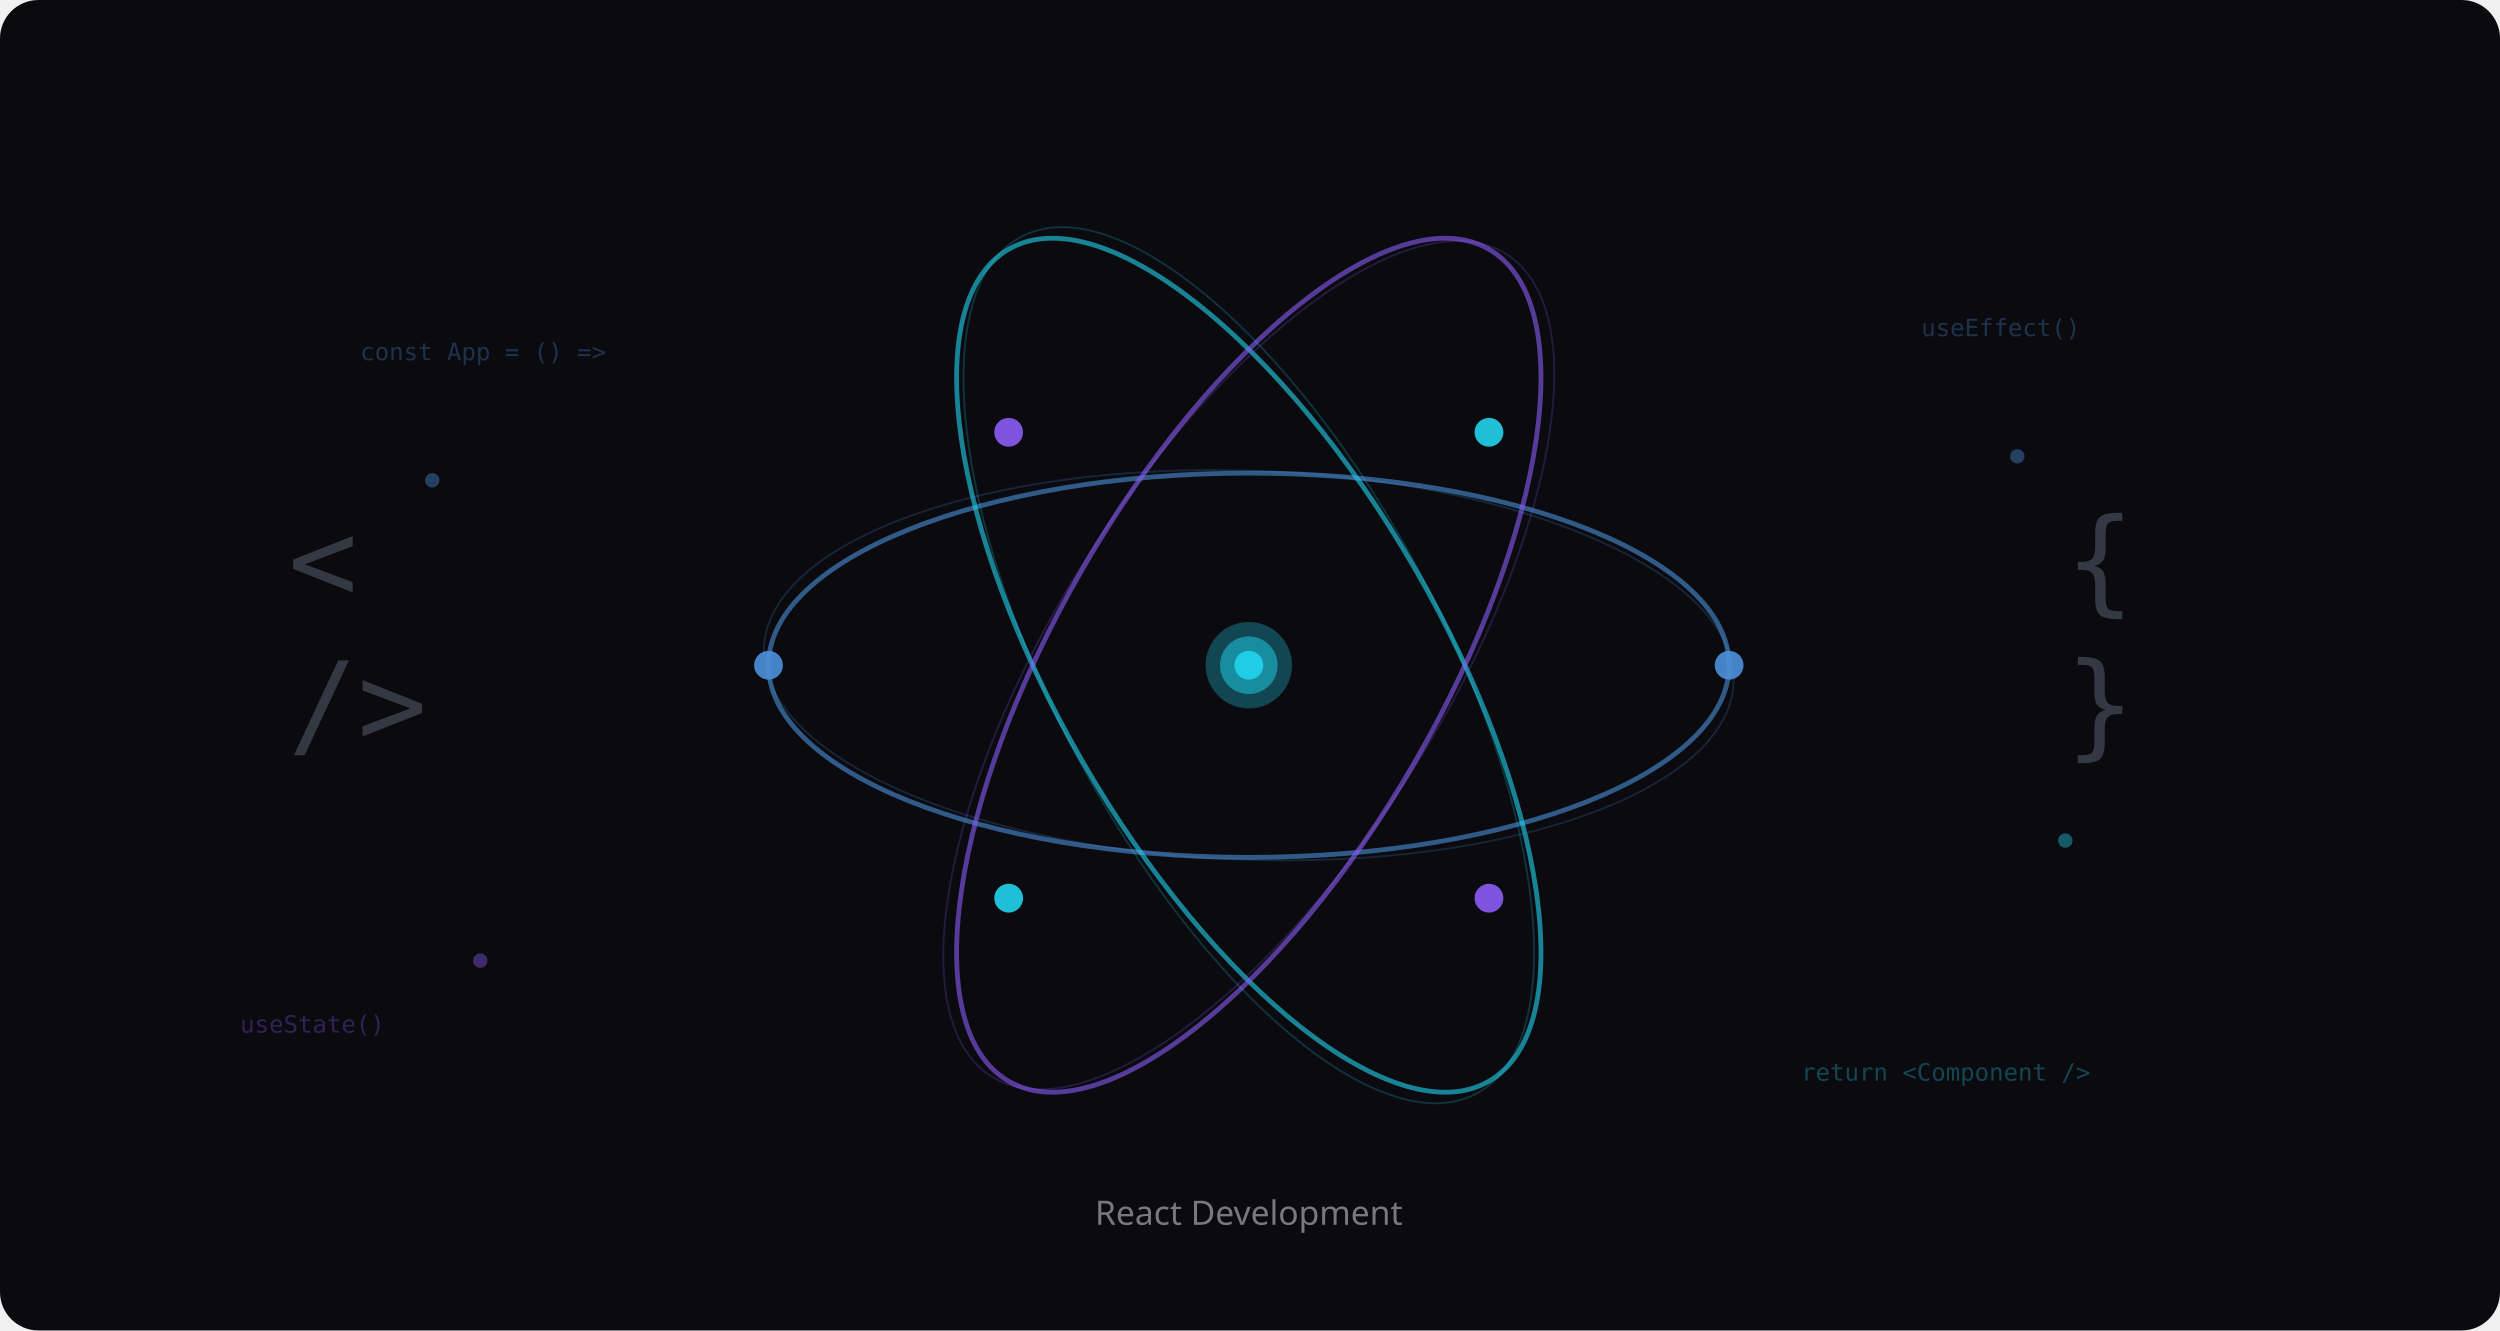
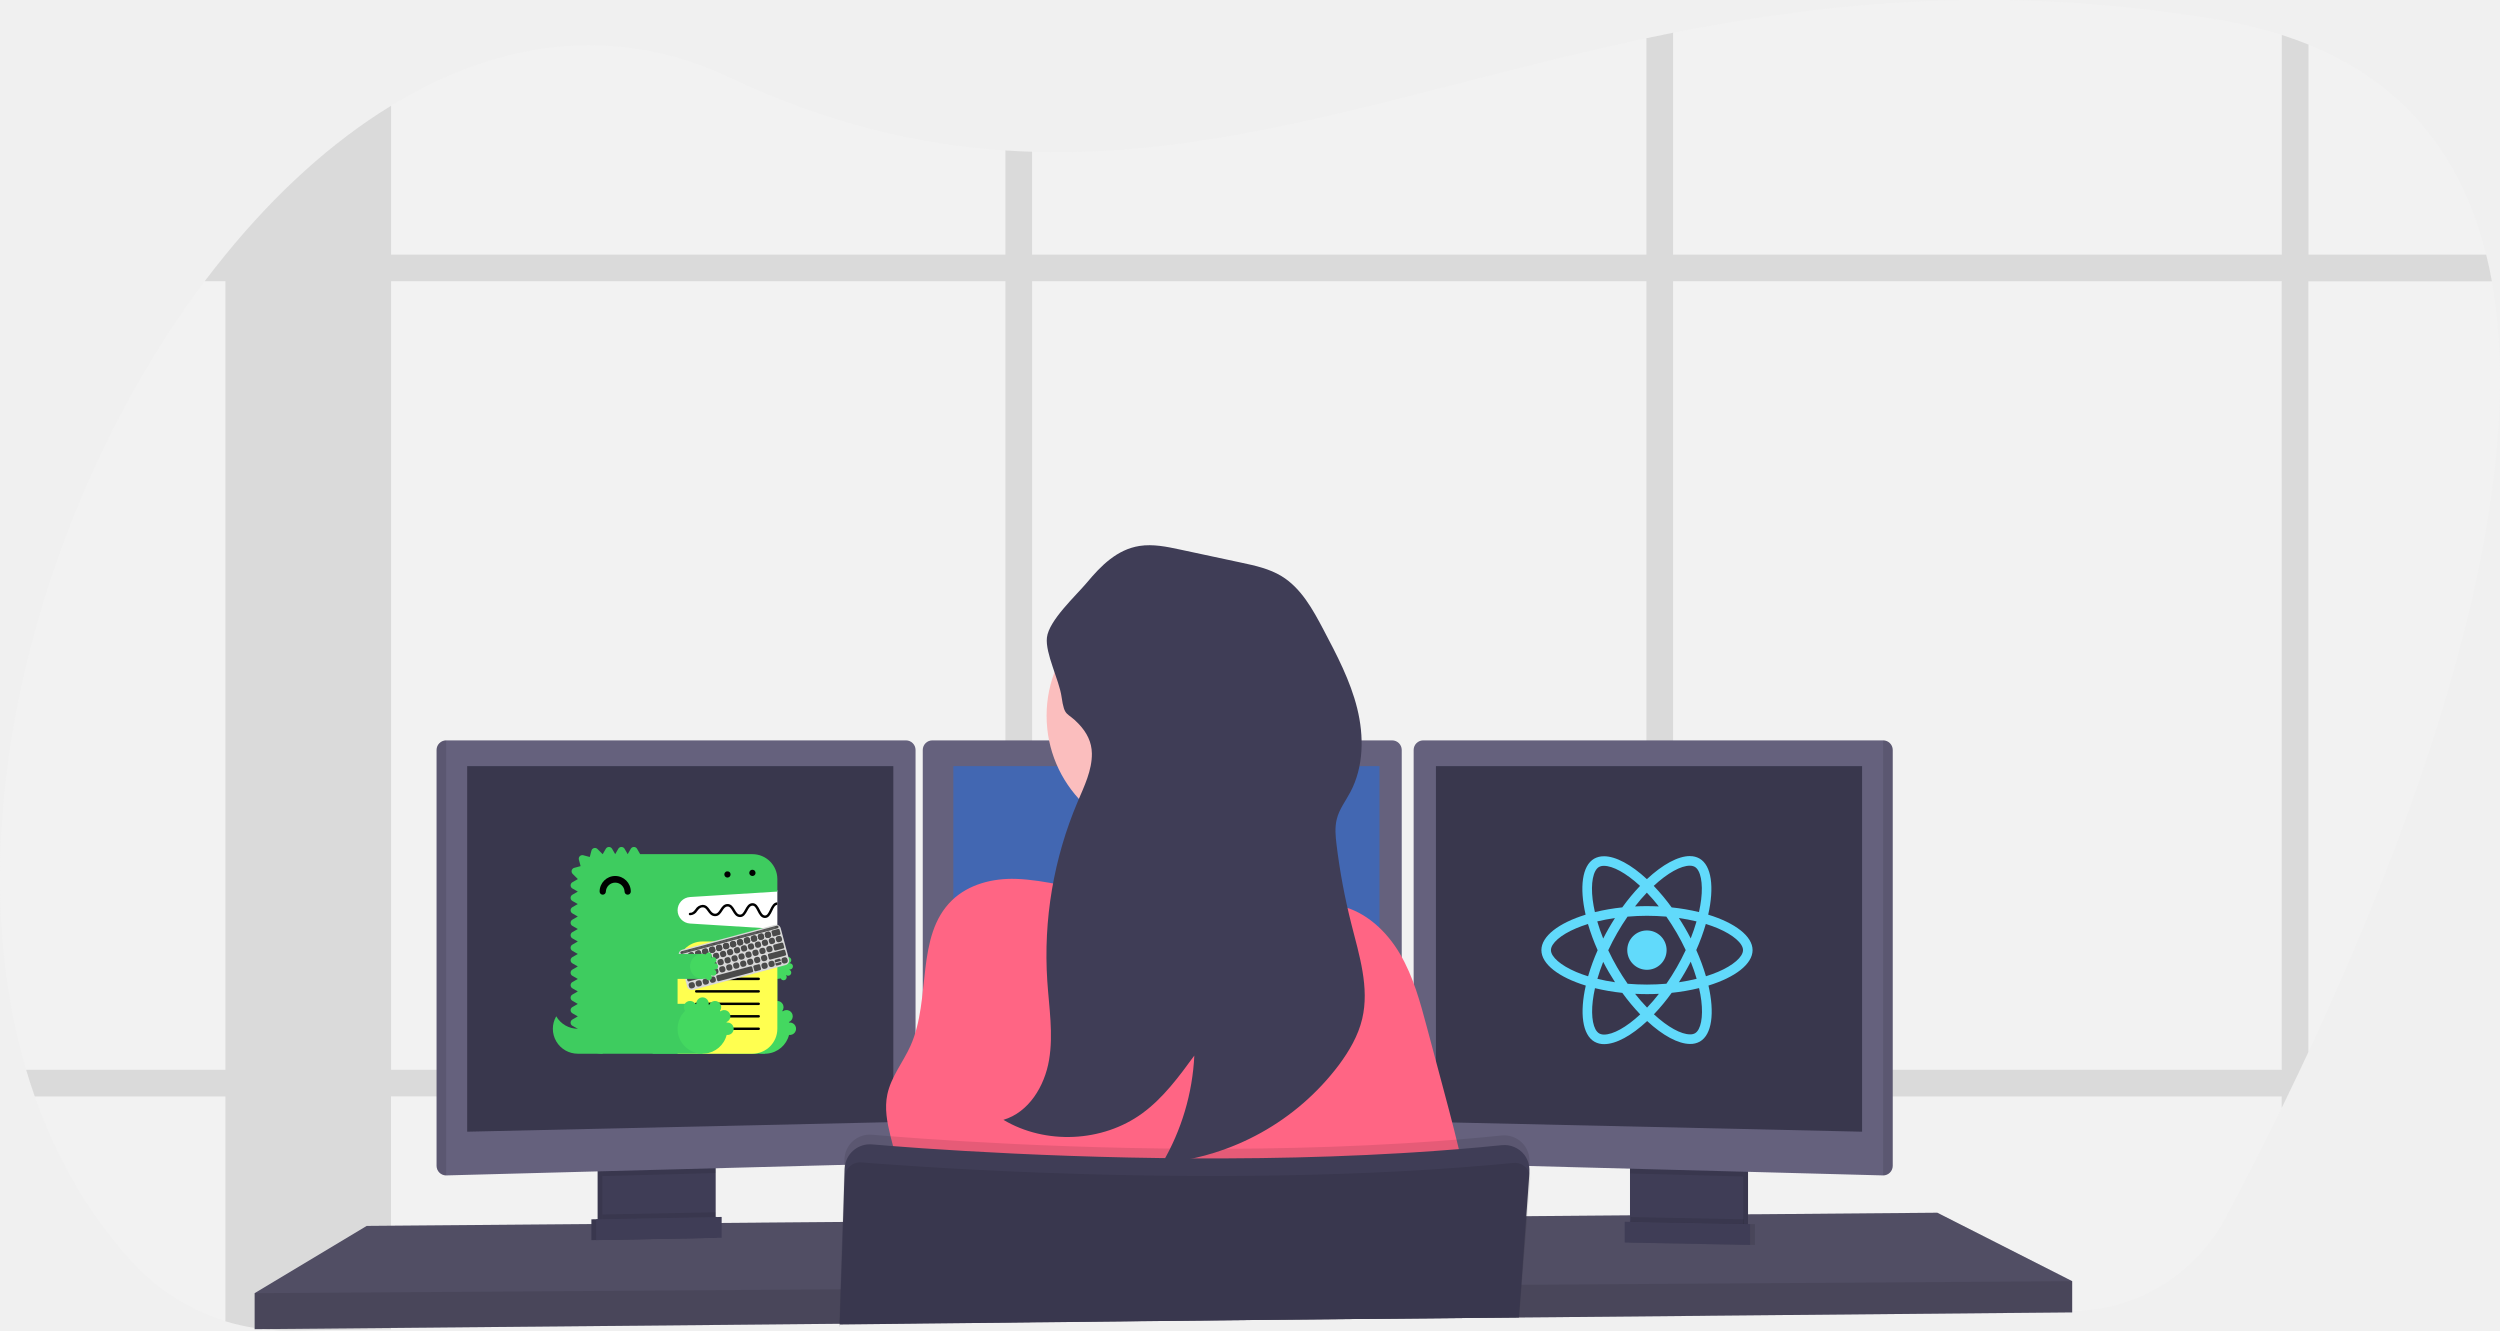
- <svg xmlns="http://www.w3.org/2000/svg" viewBox="0 0 1041 554" width="1041" height="554">
-   <rect width="1041" height="554" fill="#0a0a0f" rx="16" />
-   <ellipse cx="520" cy="277" rx="200" ry="80" fill="none" stroke="#4a90d9" stroke-width="2" opacity="0.6" transform="rotate(0 520 277)" />
-   <ellipse cx="520" cy="277" rx="200" ry="80" fill="none" stroke="#22d3ee" stroke-width="2" opacity="0.6" transform="rotate(60 520 277)" />
-   <ellipse cx="520" cy="277" rx="200" ry="80" fill="none" stroke="#8b5cf6" stroke-width="2" opacity="0.6" transform="rotate(-60 520 277)" />
-   <ellipse cx="520" cy="277" rx="202" ry="81" fill="none" stroke="#4a90d9" stroke-width="0.8" opacity="0.2" transform="rotate(2 520 277)" />
-   <ellipse cx="520" cy="277" rx="202" ry="81" fill="none" stroke="#22d3ee" stroke-width="0.8" opacity="0.2" transform="rotate(62 520 277)" />
-   <ellipse cx="520" cy="277" rx="202" ry="81" fill="none" stroke="#8b5cf6" stroke-width="0.8" opacity="0.2" transform="rotate(-58 520 277)" />
-   <circle cx="520" cy="277" r="18" fill="#22d3ee" opacity="0.3" />
-   <circle cx="520" cy="277" r="12" fill="#22d3ee" opacity="0.5" />
-   <circle cx="520" cy="277" r="6" fill="#22d3ee" opacity="0.9" />
-   <circle cx="720" cy="277" r="6" fill="#4a90d9" opacity="0.9" />
-   <circle cx="320" cy="277" r="6" fill="#4a90d9" opacity="0.9" />
-   <circle cx="620" cy="180" r="6" fill="#22d3ee" opacity="0.9" />
-   <circle cx="420" cy="374" r="6" fill="#22d3ee" opacity="0.9" />
-   <circle cx="420" cy="180" r="6" fill="#8b5cf6" opacity="0.9" />
-   <circle cx="620" cy="374" r="6" fill="#8b5cf6" opacity="0.9" />
-   <text x="120" y="250" fill="#94a3b8" font-family="monospace" font-size="48" opacity="0.3">&lt;</text>
-   <text x="120" y="310" fill="#94a3b8" font-family="monospace" font-size="48" opacity="0.3">/&gt;</text>
-   <text x="860" y="250" fill="#94a3b8" font-family="monospace" font-size="48" opacity="0.3">{</text>
-   <text x="860" y="310" fill="#94a3b8" font-family="monospace" font-size="48" opacity="0.3">}</text>
-   <text x="150" y="150" fill="#4a90d9" font-family="monospace" font-size="10" opacity="0.3">const App = () =&gt;</text>
-   <text x="750" y="450" fill="#22d3ee" font-family="monospace" font-size="10" opacity="0.3">return &lt;Component /&gt;</text>
-   <text x="100" y="430" fill="#8b5cf6" font-family="monospace" font-size="10" opacity="0.3">useState()</text>
-   <text x="800" y="140" fill="#4a90d9" font-family="monospace" font-size="10" opacity="0.3">useEffect()</text>
-   <circle cx="180" cy="200" r="3" fill="#4a90d9" opacity="0.4" />
-   <circle cx="860" cy="350" r="3" fill="#22d3ee" opacity="0.4" />
-   <circle cx="200" cy="400" r="3" fill="#8b5cf6" opacity="0.4" />
-   <circle cx="840" cy="190" r="3" fill="#4a90d9" opacity="0.4" />
-   <text x="520" y="510" text-anchor="middle" fill="#e5e7eb" font-family="'Segoe UI', system-ui, sans-serif" font-size="14" opacity="0.5" font-weight="300">React Development</text>
+ <svg xmlns="http://www.w3.org/2000/svg" width="1041.277" height="554.141" viewBox="0 0 1041.277 554.141">
+   <g id="Group_24" data-name="Group 24" transform="translate(-440 -263)">
+     <g id="Group_23" data-name="Group 23" transform="translate(439.989 262.965)">
+       <path id="Path_299" data-name="Path 299" d="M1040.82,611.12q-1.74,3.75-3.47,7.4-2.7,5.67-5.33,11.12c-.78,1.61-1.56,3.19-2.32,4.77-8.6,17.57-16.63,33.11-23.45,45.89A73.21,73.21,0,0,1,942.44,719l-151.65,1.65h-1.6l-13,.14-11.12.12-34.1.37h-1.38l-17.36.19h-.53l-107,1.16-95.51,1-11.11.12-69,.75H429l-44.75.48h-.48l-141.5,1.53-42.33.46a87.991,87.991,0,0,1-10.79-.54h0c-1.22-.14-2.44-.3-3.65-.49a87.38,87.38,0,0,1-51.29-27.54C116,678.37,102.75,655,93.85,629.64q-1.93-5.49-3.6-11.12C59.44,514.37,97,380,164.6,290.08q4.25-5.64,8.64-11l.07-.08c20.79-25.52,44.1-46.84,68.93-62,44-26.91,92.75-34.49,140.7-11.9,40.57,19.12,78.45,28.11,115.17,30.55,3.71.24,7.42.42,11.11.53,84.23,2.65,163.17-27.7,255.87-47.29,3.69-.78,7.39-1.55,11.12-2.28,66.13-13.16,139.49-20.1,226.73-5.51a189.089,189.089,0,0,1,26.76,6.4q5.77,1.86,11.12,4c41.64,16.94,64.35,48.24,74,87.46q1.37,5.46,2.37,11.11C1134.3,384.41,1084.19,518.23,1040.82,611.12Z" transform="translate(-79.34 -172.91)" fill="#f2f2f2" />
+       <path id="Path_300" data-name="Path 300" d="M576.36,618.52a95.21,95.21,0,0,1-1.87,11.12h93.7V618.52Zm-78.25,62.81,11.11-.09V653.77c-3.81-.17-7.52-.34-11.11-.52ZM265.19,618.52v11.12h198.5V618.52ZM1114.87,279h-74V191.51q-5.35-2.17-11.12-4V279H776.21V186.58c-3.73.73-7.43,1.5-11.12,2.28V279H509.22V236.15c-3.69-.11-7.4-.29-11.11-.53V279H242.24V217c-24.83,15.16-48.14,36.48-68.93,62h-.07v.08q-4.4,5.4-8.64,11h8.64V618.52h-83q1.66,5.63,3.6,11.12h79.39v93.62a87,87,0,0,0,12.2,2.79c1.21.19,2.43.35,3.65.49h0a87.991,87.991,0,0,0,10.79.54l42.33-.46v-97H498.11v94.21l11.11-.12V629.64H765.09V721l11.12-.12V629.64H1029.7v4.77c.76-1.58,1.54-3.16,2.32-4.77q2.63-5.45,5.33-11.12,1.73-3.64,3.47-7.4v-321h76.42Q1116.23,284.43,1114.87,279ZM242.24,618.52V290.08H498.11V618.52Zm267,0V290.08H765.09V618.52Zm520.48,0H776.21V290.08H1029.7Z" transform="translate(-79.34 -172.91)" opacity="0.1" />
+       <path id="Path_301" data-name="Path 301" d="M863.09,533.65v13l-151.92,1.4-1.62.03-57.74.53-1.38.02-17.55.15h-.52l-106.98.99L349.77,551.4h-.15l-44.65.42-.48.01-198.4,1.82v-15l46.65-28,93.6-.78,2-.01.66-.01,2-.03,44.94-.37,2.01-.01.64-.01,2-.01L315,509.3l.38-.01,35.55-.3h.29l277.4-2.34,6.79-.05h.68l5.18-.05,37.65-.31,2-.03,1.85-.02h.96l11.71-.09,2.32-.03,3.11-.02,9.75-.09,15.47-.13,2-.02,3.48-.02h.65l74.71-.64Z" fill="#65617d" />
+       <path id="Path_302" data-name="Path 302" d="M863.09,533.65v13l-151.92,1.4-1.62.03-57.74.53-1.38.02-17.55.15h-.52l-106.98.99L349.77,551.4h-.15l-44.65.42-.48.01-198.4,1.82v-15l46.65-28,93.6-.78,2-.01.66-.01,2-.03,44.94-.37,2.01-.01.64-.01,2-.01L315,509.3l.38-.01,35.55-.3h.29l277.4-2.34,6.79-.05h.68l5.18-.05,37.65-.31,2-.03,1.85-.02h.96l11.71-.09,2.32-.03,3.11-.02,9.75-.09,15.47-.13,2-.02,3.48-.02h.65l74.71-.64Z" opacity="0.2" />
+       <path id="Path_303" data-name="Path 303" d="M375.44,656.57v24.49a6.13,6.13,0,0,1-3.5,5.54,6,6,0,0,1-2.5.6l-34.9.74a6,6,0,0,1-2.7-.57,6.12,6.12,0,0,1-3.57-5.57V656.57Z" transform="translate(-79.34 -172.91)" fill="#3f3d56" />
+       <path id="Path_304" data-name="Path 304" d="M375.44,656.57v24.49a6.13,6.13,0,0,1-3.5,5.54,6,6,0,0,1-2.5.6l-34.9.74a6,6,0,0,1-2.7-.57,6.12,6.12,0,0,1-3.57-5.57V656.57Z" transform="translate(-79.34 -172.91)" opacity="0.1" />
+       <path id="Path_305" data-name="Path 305" d="M377.44,656.57v24.49a6.13,6.13,0,0,1-3.5,5.54,6,6,0,0,1-2.5.6l-34.9.74a6,6,0,0,1-2.7-.57,6.12,6.12,0,0,1-3.57-5.57V656.57Z" transform="translate(-79.34 -172.91)" fill="#3f3d56" />
+       <rect id="Rectangle_137" data-name="Rectangle 137" width="47.17" height="31.5" transform="translate(680.92 483.65)" fill="#3f3d56" />
+       <rect id="Rectangle_138" data-name="Rectangle 138" width="47.17" height="31.5" transform="translate(680.92 483.65)" opacity="0.1" />
+       <rect id="Rectangle_139" data-name="Rectangle 139" width="47.17" height="31.5" transform="translate(678.92 483.65)" fill="#3f3d56" />
+       <path id="Path_306" data-name="Path 306" d="M298.09,483.65v4.97l-47.17,1.26v-6.23Z" opacity="0.1" />
+       <path id="Path_307" data-name="Path 307" d="M460.69,485.27v168.2a4,4,0,0,1-3.85,3.95l-191.65,5.1h-.05a4,4,0,0,1-3.95-3.95V485.27a4,4,0,0,1,3.95-3.95h191.6a4,4,0,0,1,3.95,3.95Z" transform="translate(-79.34 -172.91)" fill="#65617d" />
+       <path id="Path_308" data-name="Path 308" d="M265.19,481.32v181.2h-.05a4,4,0,0,1-3.95-3.95V485.27a4,4,0,0,1,3.95-3.95Z" transform="translate(-79.34 -172.91)" opacity="0.1" />
+       <path id="Path_309" data-name="Path 309" d="M194.59,319.15h177.5V467.4l-177.5,4Z" fill="#39374d" />
+       <path id="Path_310" data-name="Path 310" d="M726.09,483.65v6.41l-47.17-1.26v-5.15Z" opacity="0.1" />
+       <path id="Path_311" data-name="Path 311" d="M867.69,485.27v173.3a4,4,0,0,1-4,3.95h0L672,657.42a4,4,0,0,1-3.85-3.95V485.27a4,4,0,0,1,3.95-3.95H863.7a4,4,0,0,1,3.99,3.95Z" transform="translate(-79.34 -172.91)" fill="#65617d" />
+       <path id="Path_312" data-name="Path 312" d="M867.69,485.27v173.3a4,4,0,0,1-4,3.95h0V481.32h0a4,4,0,0,1,4,3.95Z" transform="translate(-79.34 -172.91)" opacity="0.1" />
+       <path id="Path_313" data-name="Path 313" d="M775.59,319.15H598.09V467.4l177.5,4Z" fill="#39374d" />
+       <path id="Path_314" data-name="Path 314" d="M663.19,485.27v168.2a4,4,0,0,1-3.85,3.95l-191.65,5.1h0a4,4,0,0,1-4-3.95V485.27a4,4,0,0,1,3.95-3.95h191.6A4,4,0,0,1,663.19,485.27Z" transform="translate(-79.34 -172.91)" fill="#65617d" />
+       <path id="Path_315" data-name="Path 315" d="M397.09,319.15h177.5V467.4l-177.5,4Z" fill="#4267b2" />
+       <path id="Path_316" data-name="Path 316" d="M863.09,533.65v13l-151.92,1.4-1.62.03-57.74.53-1.38.02-17.55.15h-.52l-106.98.99L349.77,551.4h-.15l-44.65.42-.48.01-198.4,1.82v-15l202.51-1.33h.48l40.99-.28h.19l283.08-1.87h.29l.17-.01h.47l4.79-.03h1.46l74.49-.5,4.4-.02.98-.01Z" opacity="0.1" />
+       <circle id="Ellipse_111" data-name="Ellipse 111" cx="51.33" cy="51.33" r="51.33" transform="translate(435.93 246.82)" fill="#fbbebe" />
+       <path id="Path_317" data-name="Path 317" d="M617.94,550.07s-99.5,12-90,0c3.44-4.34,4.39-17.2,4.2-31.85-.06-4.45-.22-9.06-.45-13.65-1.1-22-3.75-43.5-3.75-43.5s87-41,77-8.5c-4,13.13-2.69,31.57.35,48.88.89,5.05,1.92,10,3,14.7a344.66,344.66,0,0,0,9.65,33.92Z" transform="translate(-79.34 -172.91)" fill="#fbbebe" />
+       <path id="Path_318" data-name="Path 318" d="M585.47,546c11.51-2.13,23.7-6,34.53-1.54,2.85,1.17,5.47,2.88,8.39,3.86s6.12,1.22,9.16,1.91c10.68,2.42,19.34,10.55,24.9,20s8.44,20.14,11.26,30.72l6.9,25.83c6,22.45,12,45.09,13.39,68.3a2437.506,2437.506,0,0,1-250.84,1.43c5.44-10.34,11-21.31,10.54-33s-7.19-23.22-4.76-34.74c1.55-7.34,6.57-13.39,9.64-20.22,8.75-19.52,1.94-45.79,17.32-60.65,6.92-6.68,17-9.21,26.63-8.89,12.28.41,24.85,4.24,37,6.11C555.09,547.48,569.79,548.88,585.47,546Z" transform="translate(-79.34 -172.91)" fill="#ff6584" />
+       <path id="Path_319" data-name="Path 319" d="M716.37,657.17l-.1,1.43v.1l-.17,2.3-1.33,18.51-1.61,22.3-.46,6.28-1,13.44v.17l-107,1-175.59,1.9v.84h-.14v-1.12l.45-14.36.86-28.06.74-23.79.07-2.37a10.53,10.53,0,0,1,11.42-10.17c4.72.4,10.85.89,18.18,1.41l3,.22c42.33,2.94,120.56,6.74,199.5,2,1.66-.09,3.33-.19,5-.31,12.24-.77,24.47-1.76,36.58-3a10.53,10.53,0,0,1,11.6,11.23Z" transform="translate(-79.34 -172.91)" opacity="0.1" />
+       <path id="Path_320" data-name="Path 320" d="M429.08,725.44v-.84l175.62-1.91,107-1h.3v-.17l1-13.44.43-6,1.64-22.61,1.29-17.9v-.44a10.617,10.617,0,0,0-.11-2.47.3.3,0,0,0,0-.1,10.391,10.391,0,0,0-2-4.64,10.54,10.54,0,0,0-9.42-4c-12.11,1.24-24.34,2.23-36.58,3-1.67.12-3.34.22-5,.31-78.94,4.69-157.17.89-199.5-2l-3-.22c-7.33-.52-13.46-1-18.18-1.41a10.54,10.54,0,0,0-11.24,8.53,11,11,0,0,0-.18,1.64l-.68,22.16L429.54,710l-.44,14.36v1.12Z" transform="translate(-79.34 -172.91)" fill="#3f3d56" />
+       <path id="Path_321" data-name="Path 321" d="M716.67,664.18l-1.23,15.33-1.83,22.85-.46,5.72-1,12.81-.06.64v.17h0l-.15,1.48.11-1.48h-.29l-107,1-175.65,1.9v-.28l.49-14.36,1-28.06.64-18.65A6.36,6.36,0,0,1,434.3,658a6.25,6.25,0,0,1,3.78-.9c2.1.17,4.68.37,7.69.59,4.89.36,10.92.78,17.94,1.22,13,.82,29.31,1.7,48,2.42,52,2,122.2,2.67,188.88-3.17,3-.26,6.1-.55,9.13-.84a6.26,6.26,0,0,1,3.48.66,5.159,5.159,0,0,1,.86.54,6.14,6.14,0,0,1,2,2.46,3.564,3.564,0,0,1,.25.61A6.279,6.279,0,0,1,716.67,664.18Z" transform="translate(-79.34 -172.91)" opacity="0.1" />
+       <path id="Path_322" data-name="Path 322" d="M377.44,677.87v3.19a6.13,6.13,0,0,1-3.5,5.54l-40.1.77a6.12,6.12,0,0,1-3.57-5.57v-3Z" transform="translate(-79.34 -172.91)" opacity="0.1" />
+       <path id="Path_323" data-name="Path 323" d="M298.59,515.57l-52.25,1V507.9l52.25-1Z" fill="#3f3d56" />
+       <path id="Path_324" data-name="Path 324" d="M298.59,515.57l-52.25,1V507.9l52.25-1Z" opacity="0.1" />
+       <path id="Path_325" data-name="Path 325" d="M300.59,515.57l-52.25,1V507.9l52.25-1Z" fill="#3f3d56" />
+       <path id="Path_326" data-name="Path 326" d="M758.56,679.87v3.19a6.13,6.13,0,0,0,3.5,5.54l40.1.77a6.12,6.12,0,0,0,3.57-5.57v-3Z" transform="translate(-79.34 -172.91)" opacity="0.1" />
+       <path id="Path_327" data-name="Path 327" d="M678.72,517.57l52.25,1V509.9l-52.25-1Z" opacity="0.1" />
+       <path id="Path_328" data-name="Path 328" d="M676.72,517.57l52.25,1V509.9l-52.25-1Z" fill="#3f3d56" />
+       <path id="Path_329" data-name="Path 329" d="M534.13,486.79c.08,7-3.16,13.6-5.91,20.07a163.491,163.491,0,0,0-12.66,74.71c.73,11,2.58,22,.73,32.9s-8.43,21.77-19,24.9c17.53,10.45,41.26,9.35,57.76-2.66,8.79-6.4,15.34-15.33,21.75-24.11a97.86,97.86,0,0,1-13.31,44.75A103.43,103.43,0,0,0,637,616.53c4.31-5.81,8.06-12.19,9.72-19.23,3.09-13-1.22-26.51-4.51-39.5a266.055,266.055,0,0,1-6.17-33c-.43-3.56-.78-7.22.1-10.7,1-4.07,3.67-7.51,5.64-11.22,5.6-10.54,5.73-23.3,2.86-34.88s-8.49-22.26-14.06-32.81c-4.46-8.46-9.3-17.31-17.46-22.28-5.1-3.1-11-4.39-16.88-5.64l-25.37-5.43c-5.55-1.19-11.26-2.38-16.87-1.51-9.47,1.48-16.14,8.32-22,15.34-4.59,5.46-15.81,15.71-16.6,22.86-.72,6.59,5.1,17.63,6.09,24.58,1.3,9,2.22,6,7.3,11.52C532,478.05,534.07,482,534.13,486.79Z" transform="translate(-79.34 -172.91)" fill="#3f3d56" />
+     </g>
+     <g id="docusaurus_keytar" transform="translate(670.271 615.768)">
+       <path id="Path_40" data-name="Path 40" d="M99,52h43.635V69.662H99Z" transform="translate(-49.132 -33.936)" fill="#fff" fill-rule="evenodd" />
+       <path id="Path_41" data-name="Path 41" d="M13.389,158.195A10.377,10.377,0,0,1,4.4,153a10.377,10.377,0,0,0,8.988,15.584H23.779V158.195Z" transform="translate(-3 -82.47)" fill="#3ecc5f" fill-rule="evenodd" />
+       <path id="Path_42" data-name="Path 42" d="M66.967,38.083l36.373-2.273V30.615A10.389,10.389,0,0,0,92.95,20.226H46.2l-1.3-2.249a1.5,1.5,0,0,0-2.6,0L41,20.226l-1.3-2.249a1.5,1.5,0,0,0-2.6,0l-1.3,2.249-1.3-2.249a1.5,1.5,0,0,0-2.6,0l-1.3,2.249-.034,0-2.152-2.151a1.5,1.5,0,0,0-2.508.672L25.21,21.4l-2.7-.723a1.5,1.5,0,0,0-1.836,1.837l.722,2.7-2.65.71a1.5,1.5,0,0,0-.673,2.509l2.152,2.152c0,.011,0,.022,0,.033l-2.249,1.3a1.5,1.5,0,0,0,0,2.6l2.249,1.3-2.249,1.3a1.5,1.5,0,0,0,0,2.6L20.226,41l-2.249,1.3a1.5,1.5,0,0,0,0,2.6l2.249,1.3-2.249,1.3a1.5,1.5,0,0,0,0,2.6l2.249,1.3-2.249,1.3a1.5,1.5,0,0,0,0,2.6l2.249,1.3-2.249,1.3a1.5,1.5,0,0,0,0,2.6l2.249,1.3-2.249,1.3a1.5,1.5,0,0,0,0,2.6l2.249,1.3-2.249,1.3a1.5,1.5,0,0,0,0,2.6l2.249,1.3-2.249,1.3a1.5,1.5,0,0,0,0,2.6l2.249,1.3-2.249,1.3a1.5,1.5,0,0,0,0,2.6l2.249,1.3-2.249,1.3a1.5,1.5,0,0,0,0,2.6l2.249,1.3-2.249,1.3a1.5,1.5,0,0,0,0,2.6l2.249,1.3A10.389,10.389,0,0,0,30.615,103.34H92.95A10.389,10.389,0,0,0,103.34,92.95V51.393L66.967,49.12a5.53,5.53,0,0,1,0-11.038" transform="translate(-9.836 -17.226)" fill="#3ecc5f" fill-rule="evenodd" />
+       <path id="Path_43" data-name="Path 43" d="M143,163.779h15.584V143H143Z" transform="translate(-70.275 -77.665)" fill="#3ecc5f" fill-rule="evenodd" />
+       <path id="Path_44" data-name="Path 44" d="M173.779,148.389a2.582,2.582,0,0,0-.332.033c-.02-.078-.038-.156-.06-.234a2.594,2.594,0,1,0-2.567-4.455q-.086-.088-.174-.175a2.593,2.593,0,1,0-4.461-2.569c-.077-.022-.154-.04-.231-.06a2.6,2.6,0,1,0-5.128,0c-.077.02-.154.038-.231.06a2.594,2.594,0,1,0-4.461,2.569,10.384,10.384,0,1,0,17.314,9.992,2.592,2.592,0,1,0,.332-5.161" transform="translate(-75.08 -75.262)" fill="#44d860" fill-rule="evenodd" />
+       <path id="Path_45" data-name="Path 45" d="M153,113.389h15.584V103H153Z" transform="translate(-75.08 -58.444)" fill="#3ecc5f" fill-rule="evenodd" />
+       <path id="Path_46" data-name="Path 46" d="M183.389,108.944a1.3,1.3,0,1,0,0-2.6,1.336,1.336,0,0,0-.166.017c-.01-.039-.019-.078-.03-.117a1.3,1.3,0,0,0-.5-2.5,1.285,1.285,0,0,0-.783.269q-.043-.044-.087-.087a1.285,1.285,0,0,0,.263-.776,1.3,1.3,0,0,0-2.493-.509,5.195,5.195,0,1,0,0,10,1.3,1.3,0,0,0,2.493-.509,1.285,1.285,0,0,0-.263-.776q.044-.043.087-.087a1.285,1.285,0,0,0,.783.269,1.3,1.3,0,0,0,.5-2.5c.011-.038.02-.078.03-.117a1.337,1.337,0,0,0,.166.017" transform="translate(-84.691 -57.894)" fill="#44d860" fill-rule="evenodd" />
+       <path id="Path_47" data-name="Path 47" d="M52.188,48.292a1.3,1.3,0,0,1-1.3-1.3,3.9,3.9,0,0,0-7.792,0,1.3,1.3,0,1,1-2.6,0,6.493,6.493,0,0,1,12.987,0,1.3,1.3,0,0,1-1.3,1.3" transform="translate(-21.02 -28.41)" fill-rule="evenodd" />
+       <path id="Path_48" data-name="Path 48" d="M103,139.752h31.168a10.389,10.389,0,0,0,10.389-10.389V93H113.389A10.389,10.389,0,0,0,103,103.389Z" transform="translate(-51.054 -53.638)" fill="#ffff50" fill-rule="evenodd" />
+       <path id="Path_49" data-name="Path 49" d="M141.1,94.017H115.106a.519.519,0,1,1,0-1.039H141.1a.519.519,0,0,1,0,1.039m0,10.389H115.106a.519.519,0,1,1,0-1.039H141.1a.519.519,0,0,1,0,1.039m0,10.389H115.106a.519.519,0,1,1,0-1.039H141.1a.519.519,0,0,1,0,1.039m0-25.877H115.106a.519.519,0,1,1,0-1.039H141.1a.519.519,0,0,1,0,1.039m0,10.293H115.106a.519.519,0,1,1,0-1.039H141.1a.519.519,0,0,1,0,1.039m0,10.389H115.106a.519.519,0,1,1,0-1.039H141.1a.519.519,0,0,1,0,1.039m7.782-47.993c-.006,0-.011,0-.018,0-1.605.055-2.365,1.66-3.035,3.077-.7,1.48-1.24,2.443-2.126,2.414-.981-.035-1.542-1.144-2.137-2.317-.683-1.347-1.462-2.876-3.1-2.819-1.582.054-2.344,1.451-3.017,2.684-.715,1.313-1.2,2.112-2.141,2.075-1-.036-1.533-.938-2.149-1.981-.686-1.162-1.479-2.467-3.084-2.423-1.555.053-2.319,1.239-2.994,2.286-.713,1.106-1.213,1.781-2.164,1.741-1.025-.036-1.554-.784-2.167-1.65-.688-.973-1.463-2.074-3.062-2.021a3.815,3.815,0,0,0-2.959,1.879c-.64.812-1.14,1.456-2.2,1.415a.52.52,0,0,0-.037,1.039,3.588,3.588,0,0,0,3.05-1.811c.611-.777,1.139-1.448,2.178-1.483,1-.043,1.47.579,2.179,1.582.674.953,1.438,2.033,2.977,2.089,1.612.054,2.387-1.151,3.074-2.217.614-.953,1.144-1.775,2.156-1.81.931-.035,1.438.7,2.153,1.912.674,1.141,1.437,2.434,3.006,2.491,1.623.056,2.407-1.361,3.09-2.616.592-1.085,1.15-2.109,2.14-2.143.931-.022,1.417.829,2.135,2.249.671,1.326,1.432,2.828,3.026,2.886l.088,0c1.592,0,2.347-1.6,3.015-3.01.592-1.252,1.152-2.431,2.113-2.479Z" transform="translate(-55.378 -38.552)" fill-rule="evenodd" />
+       <path id="Path_50" data-name="Path 50" d="M83,163.779h20.779V143H83Z" transform="translate(-41.443 -77.665)" fill="#3ecc5f" fill-rule="evenodd" />
+       <g id="Group_8" data-name="Group 8" transform="matrix(0.966, -0.259, 0.259, 0.966, 51.971, 43.3)">
+         <rect id="Rectangle_3" data-name="Rectangle 3" width="43.906" height="17.333" rx="2" transform="translate(0 0)" fill="#d8d8d8" />
+         <g id="Group_2" data-name="Group 2" transform="translate(0.728 10.948)">
+           <rect id="Rectangle_4" data-name="Rectangle 4" width="2.537" height="2.537" rx="1" transform="translate(7.985 0)" fill="#4a4a4a" />
+           <rect id="Rectangle_5" data-name="Rectangle 5" width="2.537" height="2.537" rx="1" transform="translate(10.991 0)" fill="#4a4a4a" />
+           <rect id="Rectangle_6" data-name="Rectangle 6" width="2.537" height="2.537" rx="1" transform="translate(13.997 0)" fill="#4a4a4a" />
+           <rect id="Rectangle_7" data-name="Rectangle 7" width="2.537" height="2.537" rx="1" transform="translate(17.003 0)" fill="#4a4a4a" />
+           <rect id="Rectangle_8" data-name="Rectangle 8" width="2.537" height="2.537" rx="1" transform="translate(20.009 0)" fill="#4a4a4a" />
+           <rect id="Rectangle_9" data-name="Rectangle 9" width="2.537" height="2.537" rx="1" transform="translate(23.015 0)" fill="#4a4a4a" />
+           <rect id="Rectangle_10" data-name="Rectangle 10" width="2.537" height="2.537" rx="1" transform="translate(26.021 0)" fill="#4a4a4a" />
+           <rect id="Rectangle_11" data-name="Rectangle 11" width="2.537" height="2.537" rx="1" transform="translate(29.028 0)" fill="#4a4a4a" />
+           <rect id="Rectangle_12" data-name="Rectangle 12" width="2.537" height="2.537" rx="1" transform="translate(32.034 0)" fill="#4a4a4a" />
+           <path id="Path_51" data-name="Path 51" d="M.519,0H6.9A.519.519,0,0,1,7.421.52v1.5a.519.519,0,0,1-.519.519H.519A.519.519,0,0,1,0,2.017V.519A.519.519,0,0,1,.519,0ZM35.653,0h6.383a.519.519,0,0,1,.519.519v1.5a.519.519,0,0,1-.519.519H35.652a.519.519,0,0,1-.519-.519V.519A.519.519,0,0,1,35.652,0Z" transform="translate(0 0)" fill="#4a4a4a" fill-rule="evenodd" />
+         </g>
+         <g id="Group_3" data-name="Group 3" transform="translate(0.728 4.878)">
+           <path id="Path_52" data-name="Path 52" d="M.519,0H2.956a.519.519,0,0,1,.519.519v1.5a.519.519,0,0,1-.519.519H.519A.519.519,0,0,1,0,2.017V.519A.519.519,0,0,1,.519,0Z" transform="translate(0 0)" fill="#4a4a4a" fill-rule="evenodd" />
+           <rect id="Rectangle_13" data-name="Rectangle 13" width="2.537" height="2.537" rx="1" transform="translate(3.945 0)" fill="#4a4a4a" />
+           <rect id="Rectangle_14" data-name="Rectangle 14" width="2.537" height="2.537" rx="1" transform="translate(6.951 0)" fill="#4a4a4a" />
+           <rect id="Rectangle_15" data-name="Rectangle 15" width="2.537" height="2.537" rx="1" transform="translate(9.958 0)" fill="#4a4a4a" />
+           <rect id="Rectangle_16" data-name="Rectangle 16" width="2.537" height="2.537" rx="1" transform="translate(12.964 0)" fill="#4a4a4a" />
+           <rect id="Rectangle_17" data-name="Rectangle 17" width="2.537" height="2.537" rx="1" transform="translate(15.97 0)" fill="#4a4a4a" />
+           <rect id="Rectangle_18" data-name="Rectangle 18" width="2.537" height="2.537" rx="1" transform="translate(18.976 0)" fill="#4a4a4a" />
+           <rect id="Rectangle_19" data-name="Rectangle 19" width="2.537" height="2.537" rx="1" transform="translate(21.982 0)" fill="#4a4a4a" />
+           <rect id="Rectangle_20" data-name="Rectangle 20" width="2.537" height="2.537" rx="1" transform="translate(24.988 0)" fill="#4a4a4a" />
+           <rect id="Rectangle_21" data-name="Rectangle 21" width="2.537" height="2.537" rx="1" transform="translate(27.994 0)" fill="#4a4a4a" />
+           <rect id="Rectangle_22" data-name="Rectangle 22" width="2.537" height="2.537" rx="1" transform="translate(31 0)" fill="#4a4a4a" />
+           <rect id="Rectangle_23" data-name="Rectangle 23" width="2.537" height="2.537" rx="1" transform="translate(34.006 0)" fill="#4a4a4a" />
+           <rect id="Rectangle_24" data-name="Rectangle 24" width="2.537" height="2.537" rx="1" transform="translate(37.012 0)" fill="#4a4a4a" />
+           <rect id="Rectangle_25" data-name="Rectangle 25" width="2.537" height="2.537" rx="1" transform="translate(40.018 0)" fill="#4a4a4a" />
+         </g>
+         <g id="Group_4" data-name="Group 4" transform="translate(43.283 4.538) rotate(180)">
+           <path id="Path_53" data-name="Path 53" d="M.519,0H2.956a.519.519,0,0,1,.519.519v1.5a.519.519,0,0,1-.519.519H.519A.519.519,0,0,1,0,2.017V.519A.519.519,0,0,1,.519,0Z" transform="translate(0 0)" fill="#4a4a4a" fill-rule="evenodd" />
+           <rect id="Rectangle_26" data-name="Rectangle 26" width="2.537" height="2.537" rx="1" transform="translate(3.945 0)" fill="#4a4a4a" />
+           <rect id="Rectangle_27" data-name="Rectangle 27" width="2.537" height="2.537" rx="1" transform="translate(6.951 0)" fill="#4a4a4a" />
+           <rect id="Rectangle_28" data-name="Rectangle 28" width="2.537" height="2.537" rx="1" transform="translate(9.958 0)" fill="#4a4a4a" />
+           <rect id="Rectangle_29" data-name="Rectangle 29" width="2.537" height="2.537" rx="1" transform="translate(12.964 0)" fill="#4a4a4a" />
+           <rect id="Rectangle_30" data-name="Rectangle 30" width="2.537" height="2.537" rx="1" transform="translate(15.97 0)" fill="#4a4a4a" />
+           <rect id="Rectangle_31" data-name="Rectangle 31" width="2.537" height="2.537" rx="1" transform="translate(18.976 0)" fill="#4a4a4a" />
+           <rect id="Rectangle_32" data-name="Rectangle 32" width="2.537" height="2.537" rx="1" transform="translate(21.982 0)" fill="#4a4a4a" />
+           <rect id="Rectangle_33" data-name="Rectangle 33" width="2.537" height="2.537" rx="1" transform="translate(24.988 0)" fill="#4a4a4a" />
+           <rect id="Rectangle_34" data-name="Rectangle 34" width="2.537" height="2.537" rx="1" transform="translate(27.994 0)" fill="#4a4a4a" />
+           <rect id="Rectangle_35" data-name="Rectangle 35" width="2.537" height="2.537" rx="1" transform="translate(31.001 0)" fill="#4a4a4a" />
+           <rect id="Rectangle_36" data-name="Rectangle 36" width="2.537" height="2.537" rx="1" transform="translate(34.007 0)" fill="#4a4a4a" />
+           <rect id="Rectangle_37" data-name="Rectangle 37" width="2.537" height="2.537" rx="1" transform="translate(37.013 0)" fill="#4a4a4a" />
+           <rect id="Rectangle_38" data-name="Rectangle 38" width="2.537" height="2.537" rx="1" transform="translate(40.018 0)" fill="#4a4a4a" />
+           <rect id="Rectangle_39" data-name="Rectangle 39" width="2.537" height="2.537" rx="1" transform="translate(3.945 0)" fill="#4a4a4a" />
+           <rect id="Rectangle_40" data-name="Rectangle 40" width="2.537" height="2.537" rx="1" transform="translate(6.951 0)" fill="#4a4a4a" />
+           <rect id="Rectangle_41" data-name="Rectangle 41" width="2.537" height="2.537" rx="1" transform="translate(9.958 0)" fill="#4a4a4a" />
+           <rect id="Rectangle_42" data-name="Rectangle 42" width="2.537" height="2.537" rx="1" transform="translate(12.964 0)" fill="#4a4a4a" />
+           <rect id="Rectangle_43" data-name="Rectangle 43" width="2.537" height="2.537" rx="1" transform="translate(15.97 0)" fill="#4a4a4a" />
+           <rect id="Rectangle_44" data-name="Rectangle 44" width="2.537" height="2.537" rx="1" transform="translate(18.976 0)" fill="#4a4a4a" />
+           <rect id="Rectangle_45" data-name="Rectangle 45" width="2.537" height="2.537" rx="1" transform="translate(21.982 0)" fill="#4a4a4a" />
+           <rect id="Rectangle_46" data-name="Rectangle 46" width="2.537" height="2.537" rx="1" transform="translate(24.988 0)" fill="#4a4a4a" />
+           <rect id="Rectangle_47" data-name="Rectangle 47" width="2.537" height="2.537" rx="1" transform="translate(27.994 0)" fill="#4a4a4a" />
+           <rect id="Rectangle_48" data-name="Rectangle 48" width="2.537" height="2.537" rx="1" transform="translate(31.001 0)" fill="#4a4a4a" />
+           <rect id="Rectangle_49" data-name="Rectangle 49" width="2.537" height="2.537" rx="1" transform="translate(34.007 0)" fill="#4a4a4a" />
+           <rect id="Rectangle_50" data-name="Rectangle 50" width="2.537" height="2.537" rx="1" transform="translate(37.013 0)" fill="#4a4a4a" />
+           <rect id="Rectangle_51" data-name="Rectangle 51" width="2.537" height="2.537" rx="1" transform="translate(40.018 0)" fill="#4a4a4a" />
+         </g>
+         <g id="Group_6" data-name="Group 6" transform="translate(0.728 7.883)">
+           <path id="Path_54" data-name="Path 54" d="M.519,0h3.47a.519.519,0,0,1,.519.519v1.5a.519.519,0,0,1-.519.519H.519A.519.519,0,0,1,0,2.017V.52A.519.519,0,0,1,.519,0Z" transform="translate(0 0)" fill="#4a4a4a" fill-rule="evenodd" />
+           <g id="Group_5" data-name="Group 5" transform="translate(5.073 0)">
+             <rect id="Rectangle_52" data-name="Rectangle 52" width="2.537" height="2.537" rx="1" transform="translate(0 0)" fill="#4a4a4a" />
+             <rect id="Rectangle_53" data-name="Rectangle 53" width="2.537" height="2.537" rx="1" transform="translate(3.006 0)" fill="#4a4a4a" />
+             <rect id="Rectangle_54" data-name="Rectangle 54" width="2.537" height="2.537" rx="1" transform="translate(6.012 0)" fill="#4a4a4a" />
+             <rect id="Rectangle_55" data-name="Rectangle 55" width="2.537" height="2.537" rx="1" transform="translate(9.018 0)" fill="#4a4a4a" />
+             <rect id="Rectangle_56" data-name="Rectangle 56" width="2.537" height="2.537" rx="1" transform="translate(12.025 0)" fill="#4a4a4a" />
+             <rect id="Rectangle_57" data-name="Rectangle 57" width="2.537" height="2.537" rx="1" transform="translate(15.031 0)" fill="#4a4a4a" />
+             <rect id="Rectangle_58" data-name="Rectangle 58" width="2.537" height="2.537" rx="1" transform="translate(18.037 0)" fill="#4a4a4a" />
+             <rect id="Rectangle_59" data-name="Rectangle 59" width="2.537" height="2.537" rx="1" transform="translate(21.042 0)" fill="#4a4a4a" />
+             <rect id="Rectangle_60" data-name="Rectangle 60" width="2.537" height="2.537" rx="1" transform="translate(24.049 0)" fill="#4a4a4a" />
+             <rect id="Rectangle_61" data-name="Rectangle 61" width="2.537" height="2.537" rx="1" transform="translate(27.055 0)" fill="#4a4a4a" />
+             <rect id="Rectangle_62" data-name="Rectangle 62" width="2.537" height="2.537" rx="1" transform="translate(30.061 0)" fill="#4a4a4a" />
+           </g>
+           <path id="Path_55" data-name="Path 55" d="M.52,0H3.8a.519.519,0,0,1,.519.519v1.5a.519.519,0,0,1-.519.519H.519A.519.519,0,0,1,0,2.017V.52A.519.519,0,0,1,.519,0Z" transform="translate(38.234 0)" fill="#4a4a4a" fill-rule="evenodd" />
+         </g>
+         <g id="Group_7" data-name="Group 7" transform="translate(0.728 14.084)">
+           <rect id="Rectangle_63" data-name="Rectangle 63" width="2.537" height="2.537" rx="1" transform="translate(0 0)" fill="#4a4a4a" />
+           <rect id="Rectangle_64" data-name="Rectangle 64" width="2.537" height="2.537" rx="1" transform="translate(3.006 0)" fill="#4a4a4a" />
+           <rect id="Rectangle_65" data-name="Rectangle 65" width="2.537" height="2.537" rx="1" transform="translate(6.012 0)" fill="#4a4a4a" />
+           <rect id="Rectangle_66" data-name="Rectangle 66" width="2.537" height="2.537" rx="1" transform="translate(9.018 0)" fill="#4a4a4a" />
+           <path id="Path_56" data-name="Path 56" d="M.519,0H14.981A.519.519,0,0,1,15.5.519v1.5a.519.519,0,0,1-.519.519H.519A.519.519,0,0,1,0,2.018V.519A.519.519,0,0,1,.519,0Zm15.97,0h1.874a.519.519,0,0,1,.519.519v1.5a.519.519,0,0,1-.519.519H16.489a.519.519,0,0,1-.519-.519V.519A.519.519,0,0,1,16.489,0Z" transform="translate(12.024 0)" fill="#4a4a4a" fill-rule="evenodd" />
+           <rect id="Rectangle_67" data-name="Rectangle 67" width="2.537" height="2.537" rx="1" transform="translate(31.376 0)" fill="#4a4a4a" />
+           <rect id="Rectangle_68" data-name="Rectangle 68" width="2.537" height="2.537" rx="1" transform="translate(34.382 0)" fill="#4a4a4a" />
+           <rect id="Rectangle_69" data-name="Rectangle 69" width="2.537" height="2.537" rx="1" transform="translate(40.018 0)" fill="#4a4a4a" />
+           <path id="Path_57" data-name="Path 57" d="M2.537,0V.561a.519.519,0,0,1-.519.519H.519A.519.519,0,0,1,0,.561V0Z" transform="translate(39.736 1.08) rotate(180)" fill="#4a4a4a" />
+           <path id="Path_58" data-name="Path 58" d="M2.537,0V.561a.519.519,0,0,1-.519.519H.519A.519.519,0,0,1,0,.561V0Z" transform="translate(37.2 1.456)" fill="#4a4a4a" />
+         </g>
+         <rect id="Rectangle_70" data-name="Rectangle 70" width="42.273" height="1.127" rx="0.564" transform="translate(0.915 0.556)" fill="#4a4a4a" />
+         <rect id="Rectangle_71" data-name="Rectangle 71" width="2.37" height="0.752" rx="0.376" transform="translate(1.949 0.744)" fill="#d8d8d8" opacity="0.136" />
+         <rect id="Rectangle_72" data-name="Rectangle 72" width="2.37" height="0.752" rx="0.376" transform="translate(5.193 0.744)" fill="#d8d8d8" opacity="0.136" />
+         <rect id="Rectangle_73" data-name="Rectangle 73" width="2.37" height="0.752" rx="0.376" transform="translate(7.688 0.744)" fill="#d8d8d8" opacity="0.136" />
+         <rect id="Rectangle_74" data-name="Rectangle 74" width="2.37" height="0.752" rx="0.376" transform="translate(10.183 0.744)" fill="#d8d8d8" opacity="0.136" />
+         <rect id="Rectangle_75" data-name="Rectangle 75" width="2.37" height="0.752" rx="0.376" transform="translate(12.679 0.744)" fill="#d8d8d8" opacity="0.136" />
+         <rect id="Rectangle_76" data-name="Rectangle 76" width="2.37" height="0.752" rx="0.376" transform="translate(15.797 0.744)" fill="#d8d8d8" opacity="0.136" />
+         <rect id="Rectangle_77" data-name="Rectangle 77" width="2.37" height="0.752" rx="0.376" transform="translate(18.292 0.744)" fill="#d8d8d8" opacity="0.136" />
+         <rect id="Rectangle_78" data-name="Rectangle 78" width="2.37" height="0.752" rx="0.376" transform="translate(20.788 0.744)" fill="#d8d8d8" opacity="0.136" />
+         <rect id="Rectangle_79" data-name="Rectangle 79" width="2.37" height="0.752" rx="0.376" transform="translate(23.283 0.744)" fill="#d8d8d8" opacity="0.136" />
+         <rect id="Rectangle_80" data-name="Rectangle 80" width="2.37" height="0.752" rx="0.376" transform="translate(26.402 0.744)" fill="#d8d8d8" opacity="0.136" />
+         <rect id="Rectangle_81" data-name="Rectangle 81" width="2.37" height="0.752" rx="0.376" transform="translate(28.897 0.744)" fill="#d8d8d8" opacity="0.136" />
+         <rect id="Rectangle_82" data-name="Rectangle 82" width="2.37" height="0.752" rx="0.376" transform="translate(31.393 0.744)" fill="#d8d8d8" opacity="0.136" />
+         <rect id="Rectangle_83" data-name="Rectangle 83" width="2.37" height="0.752" rx="0.376" transform="translate(34.512 0.744)" fill="#d8d8d8" opacity="0.136" />
+         <rect id="Rectangle_84" data-name="Rectangle 84" width="2.37" height="0.752" rx="0.376" transform="translate(37.007 0.744)" fill="#d8d8d8" opacity="0.136" />
+         <rect id="Rectangle_85" data-name="Rectangle 85" width="2.37" height="0.752" rx="0.376" transform="translate(39.502 0.744)" fill="#d8d8d8" opacity="0.136" />
+       </g>
+       <path id="Path_59" data-name="Path 59" d="M123.779,148.389a2.583,2.583,0,0,0-.332.033c-.02-.078-.038-.156-.06-.234a2.594,2.594,0,1,0-2.567-4.455q-.086-.088-.174-.175a2.593,2.593,0,1,0-4.461-2.569c-.077-.022-.154-.04-.231-.06a2.6,2.6,0,1,0-5.128,0c-.077.02-.154.038-.231.06a2.594,2.594,0,1,0-4.461,2.569,10.384,10.384,0,1,0,17.314,9.992,2.592,2.592,0,1,0,.332-5.161" transform="translate(-51.054 -75.262)" fill="#44d860" fill-rule="evenodd" />
+       <path id="Path_60" data-name="Path 60" d="M83,113.389h20.779V103H83Z" transform="translate(-41.443 -58.444)" fill="#3ecc5f" fill-rule="evenodd" />
+       <path id="Path_61" data-name="Path 61" d="M123.389,108.944a1.3,1.3,0,1,0,0-2.6,1.338,1.338,0,0,0-.166.017c-.01-.039-.019-.078-.03-.117a1.3,1.3,0,0,0-.5-2.5,1.285,1.285,0,0,0-.783.269q-.043-.044-.087-.087a1.285,1.285,0,0,0,.263-.776,1.3,1.3,0,0,0-2.493-.509,5.195,5.195,0,1,0,0,10,1.3,1.3,0,0,0,2.493-.509,1.285,1.285,0,0,0-.263-.776q.044-.043.087-.087a1.285,1.285,0,0,0,.783.269,1.3,1.3,0,0,0,.5-2.5c.011-.038.02-.078.03-.117a1.335,1.335,0,0,0,.166.017" transform="translate(-55.859 -57.894)" fill="#44d860" fill-rule="evenodd" />
+       <path id="Path_62" data-name="Path 62" d="M141.8,38.745a1.41,1.41,0,0,1-.255-.026,1.309,1.309,0,0,1-.244-.073,1.349,1.349,0,0,1-.224-.119,1.967,1.967,0,0,1-.2-.161,1.52,1.52,0,0,1-.161-.2,1.282,1.282,0,0,1-.218-.722,1.41,1.41,0,0,1,.026-.255,1.5,1.5,0,0,1,.072-.244,1.364,1.364,0,0,1,.12-.223,1.252,1.252,0,0,1,.358-.358,1.349,1.349,0,0,1,.224-.119,1.309,1.309,0,0,1,.244-.073,1.2,1.2,0,0,1,.509,0,1.262,1.262,0,0,1,.468.192,1.968,1.968,0,0,1,.2.161,1.908,1.908,0,0,1,.161.2,1.322,1.322,0,0,1,.12.223,1.361,1.361,0,0,1,.1.5,1.317,1.317,0,0,1-.379.919,1.968,1.968,0,0,1-.2.161,1.346,1.346,0,0,1-.223.119,1.332,1.332,0,0,1-.5.1m10.389-.649a1.326,1.326,0,0,1-.92-.379,1.979,1.979,0,0,1-.161-.2,1.282,1.282,0,0,1-.218-.722,1.326,1.326,0,0,1,.379-.919,1.967,1.967,0,0,1,.2-.161,1.351,1.351,0,0,1,.224-.119,1.308,1.308,0,0,1,.244-.073,1.2,1.2,0,0,1,.509,0,1.262,1.262,0,0,1,.468.192,1.967,1.967,0,0,1,.2.161,1.326,1.326,0,0,1,.379.919,1.461,1.461,0,0,1-.026.255,1.323,1.323,0,0,1-.073.244,1.847,1.847,0,0,1-.119.223,1.911,1.911,0,0,1-.161.2,1.967,1.967,0,0,1-.2.161,1.294,1.294,0,0,1-.722.218" transform="translate(-69.074 -26.006)" fill-rule="evenodd" />
+     </g>
+     <g id="React-icon" transform="translate(906.3 541.56)">
+       <path id="Path_330" data-name="Path 330" d="M263.668,117.179c0-5.827-7.3-11.35-18.487-14.775,2.582-11.4,1.434-20.477-3.622-23.382a7.861,7.861,0,0,0-4.016-1v4a4.152,4.152,0,0,1,2.044.466c2.439,1.4,3.5,6.724,2.672,13.574-.2,1.685-.52,3.461-.914,5.272a86.9,86.9,0,0,0-11.386-1.954,87.469,87.469,0,0,0-7.459-8.965c5.845-5.433,11.332-8.41,15.062-8.41V78h0c-4.931,0-11.386,3.514-17.913,9.611-6.527-6.061-12.982-9.539-17.913-9.539v4c3.712,0,9.216,2.959,15.062,8.356a84.687,84.687,0,0,0-7.405,8.947,83.732,83.732,0,0,0-11.4,1.972c-.412-1.793-.717-3.532-.932-5.2-.843-6.85.2-12.175,2.618-13.592a3.991,3.991,0,0,1,2.062-.466v-4h0a8,8,0,0,0-4.052,1c-5.039,2.9-6.168,11.96-3.568,23.328-11.153,3.443-18.415,8.947-18.415,14.757,0,5.828,7.3,11.35,18.487,14.775-2.582,11.4-1.434,20.477,3.622,23.382a7.882,7.882,0,0,0,4.034,1c4.931,0,11.386-3.514,17.913-9.611,6.527,6.061,12.982,9.539,17.913,9.539a8,8,0,0,0,4.052-1c5.039-2.9,6.168-11.96,3.568-23.328C256.406,128.511,263.668,122.988,263.668,117.179Zm-23.346-11.96c-.663,2.313-1.488,4.7-2.421,7.083-.735-1.434-1.506-2.869-2.349-4.3-.825-1.434-1.7-2.833-2.582-4.2C235.517,104.179,237.974,104.645,240.323,105.219Zm-8.212,19.1c-1.4,2.421-2.833,4.716-4.321,6.85-2.672.233-5.379.359-8.1.359-2.708,0-5.415-.126-8.069-.341q-2.232-3.2-4.339-6.814-2.044-3.523-3.73-7.136c1.112-2.4,2.367-4.805,3.712-7.154,1.4-2.421,2.833-4.716,4.321-6.85,2.672-.233,5.379-.359,8.1-.359,2.708,0,5.415.126,8.069.341q2.232,3.2,4.339,6.814,2.044,3.523,3.73,7.136C234.692,119.564,233.455,121.966,232.11,124.315Zm5.792-2.331c.968,2.4,1.793,4.805,2.474,7.136-2.349.574-4.823,1.058-7.387,1.434.879-1.381,1.757-2.8,2.582-4.25C236.4,124.871,237.167,123.419,237.9,121.984ZM219.72,141.116a73.921,73.921,0,0,1-4.985-5.738c1.614.072,3.263.126,4.931.126,1.685,0,3.353-.036,4.985-.126A69.993,69.993,0,0,1,219.72,141.116ZM206.38,130.555c-2.546-.377-5-.843-7.352-1.417.663-2.313,1.488-4.7,2.421-7.083.735,1.434,1.506,2.869,2.349,4.3S205.5,129.192,206.38,130.555ZM219.63,93.241a73.924,73.924,0,0,1,4.985,5.738c-1.614-.072-3.263-.126-4.931-.126-1.686,0-3.353.036-4.985.126A69.993,69.993,0,0,1,219.63,93.241ZM206.362,103.8c-.879,1.381-1.757,2.8-2.582,4.25-.825,1.434-1.6,2.869-2.331,4.3-.968-2.4-1.793-4.805-2.474-7.136C201.323,104.663,203.8,104.179,206.362,103.8Zm-16.227,22.449c-6.348-2.708-10.454-6.258-10.454-9.073s4.106-6.383,10.454-9.073c1.542-.663,3.228-1.255,4.967-1.811a86.122,86.122,0,0,0,4.034,10.92,84.9,84.9,0,0,0-3.981,10.866C193.38,127.525,191.694,126.915,190.134,126.252Zm9.647,25.623c-2.439-1.4-3.5-6.724-2.672-13.574.2-1.686.52-3.461.914-5.272a86.9,86.9,0,0,0,11.386,1.954,87.465,87.465,0,0,0,7.459,8.965c-5.845,5.433-11.332,8.41-15.062,8.41A4.279,4.279,0,0,1,199.781,151.875Zm42.532-13.663c.843,6.85-.2,12.175-2.618,13.592a3.99,3.99,0,0,1-2.062.466c-3.712,0-9.216-2.959-15.062-8.356a84.689,84.689,0,0,0,7.405-8.947,83.731,83.731,0,0,0,11.4-1.972A50.194,50.194,0,0,1,242.313,138.212Zm6.9-11.96c-1.542.663-3.228,1.255-4.967,1.811a86.12,86.12,0,0,0-4.034-10.92,84.9,84.9,0,0,0,3.981-10.866c1.775.556,3.461,1.165,5.039,1.829,6.348,2.708,10.454,6.258,10.454,9.073C259.67,119.994,255.564,123.562,249.216,126.252Z" fill="#61dafb" />
+       <path id="Path_331" data-name="Path 331" d="M320.8,78.4Z" transform="translate(-119.082 -0.328)" fill="#61dafb" />
+       <circle id="Ellipse_112" data-name="Ellipse 112" cx="8.194" cy="8.194" r="8.194" transform="translate(211.472 108.984)" fill="#61dafb" />
+       <path id="Path_332" data-name="Path 332" d="M520.5,78.1Z" transform="translate(-282.975 -0.082)" fill="#61dafb" />
+     </g>
+   </g>
</svg>
